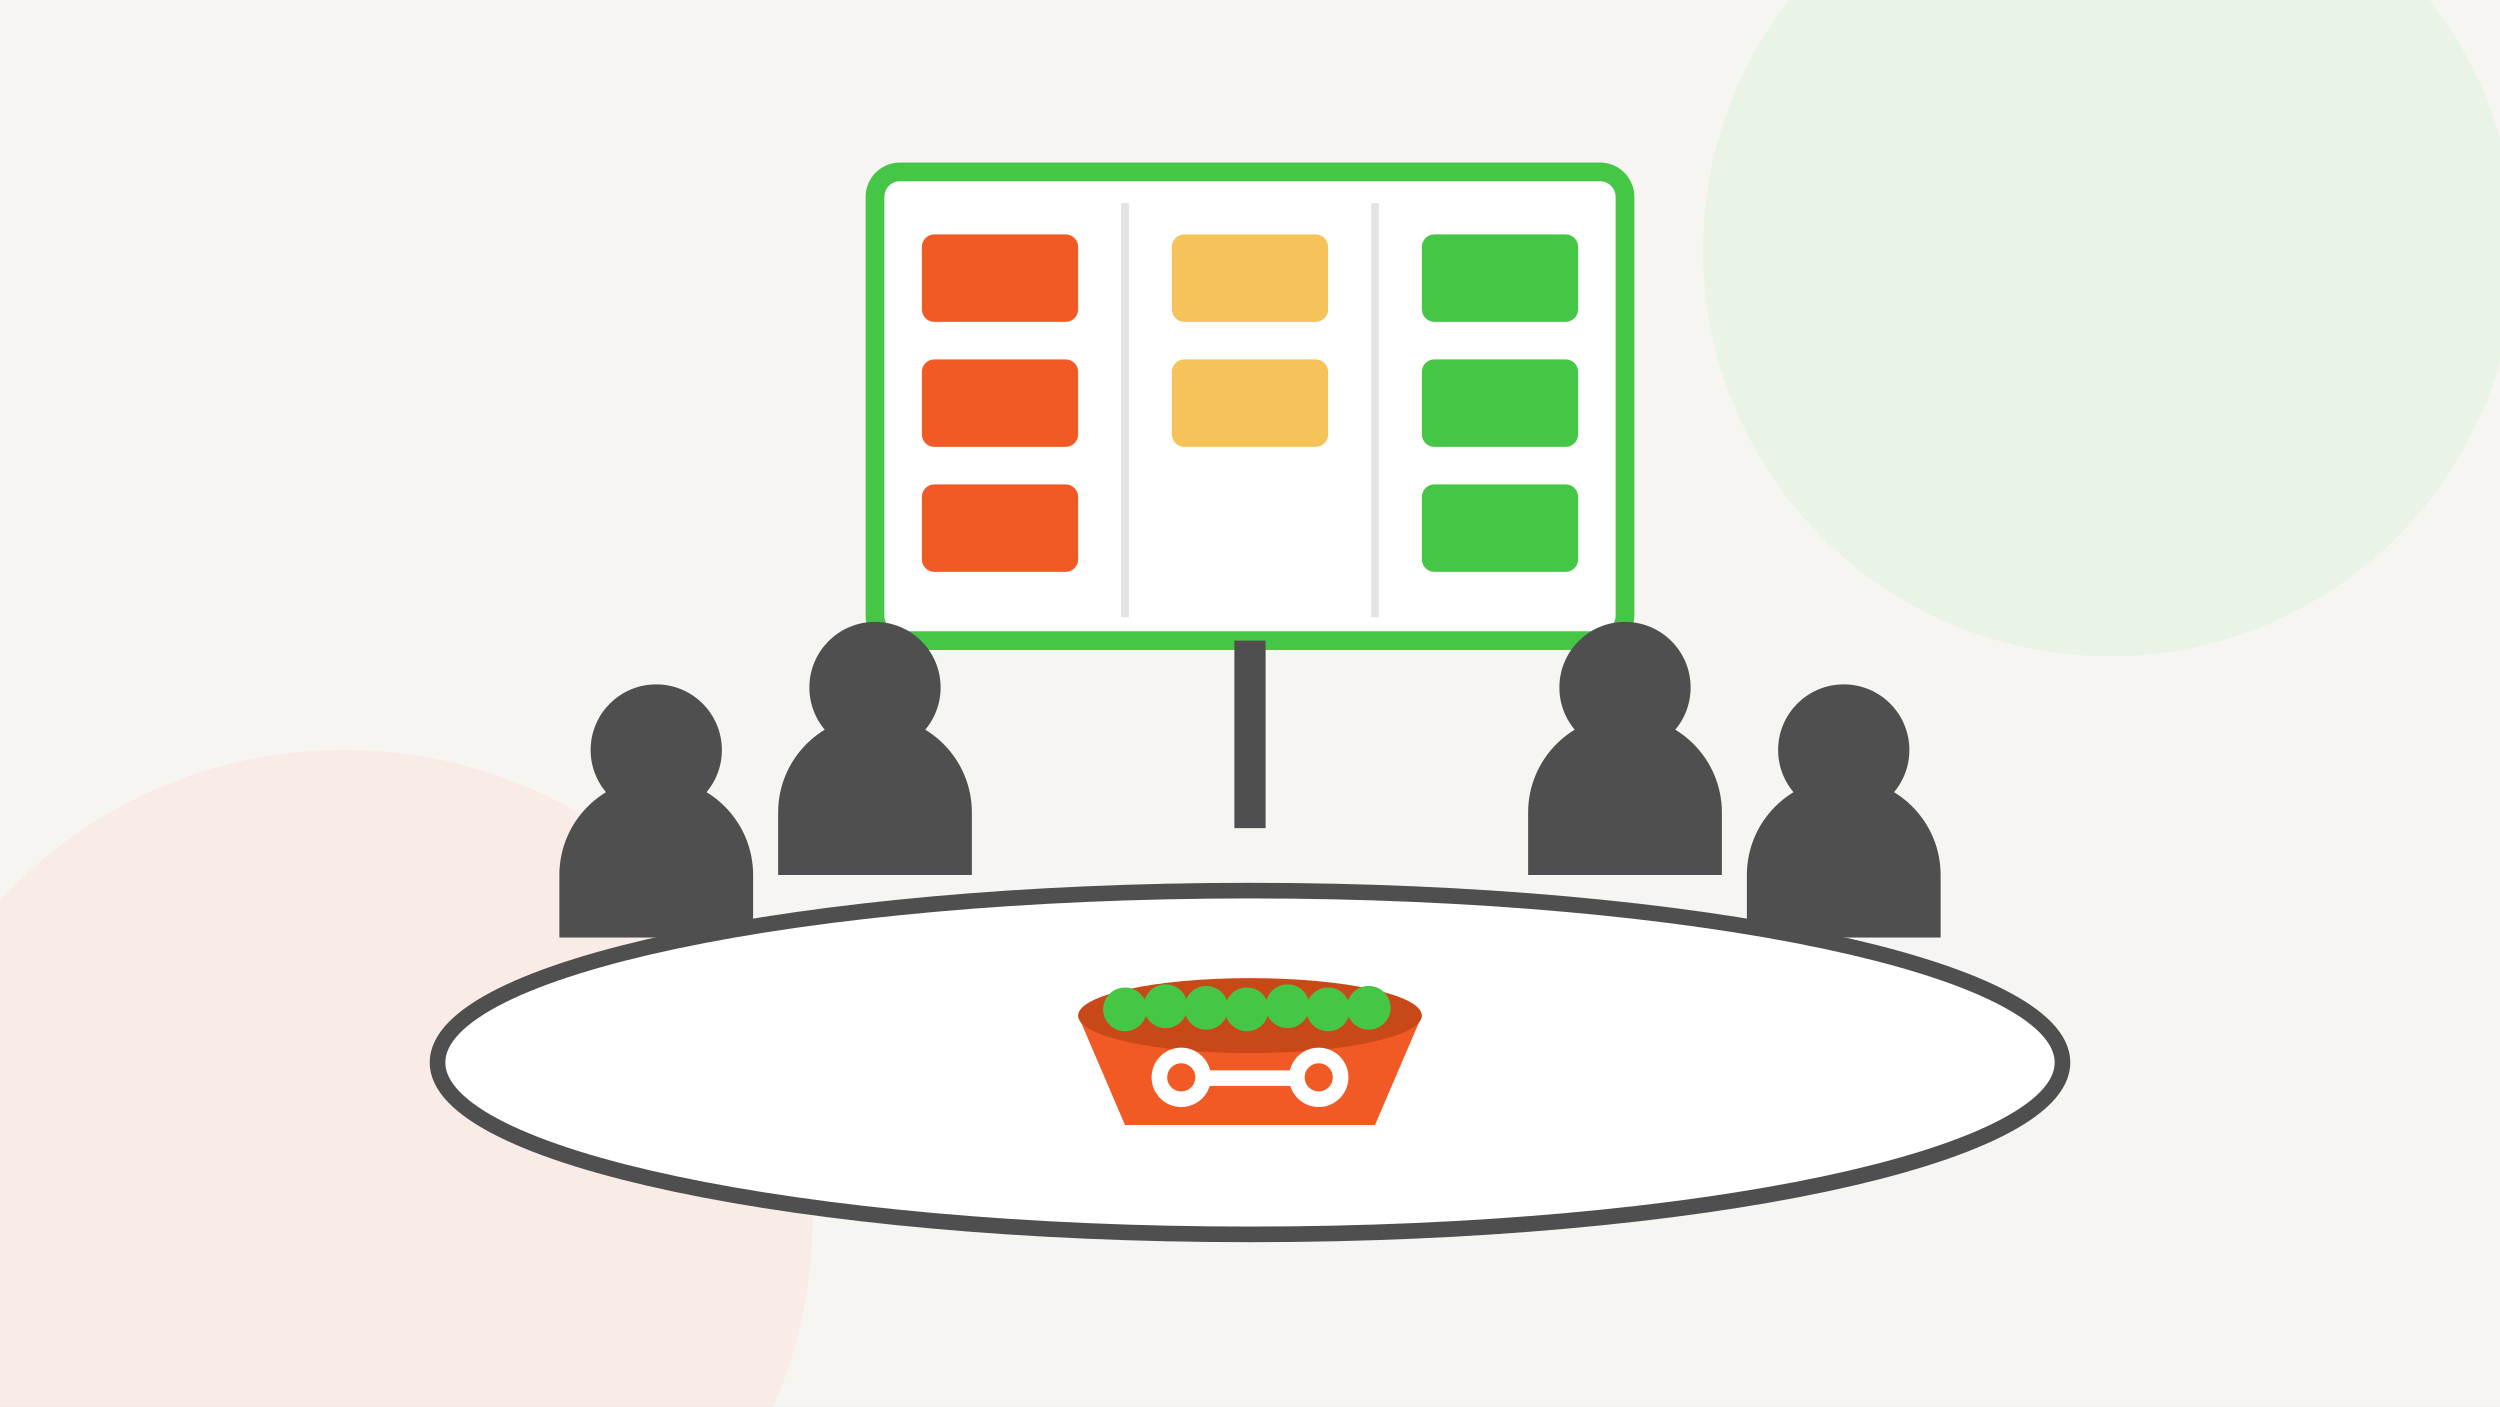
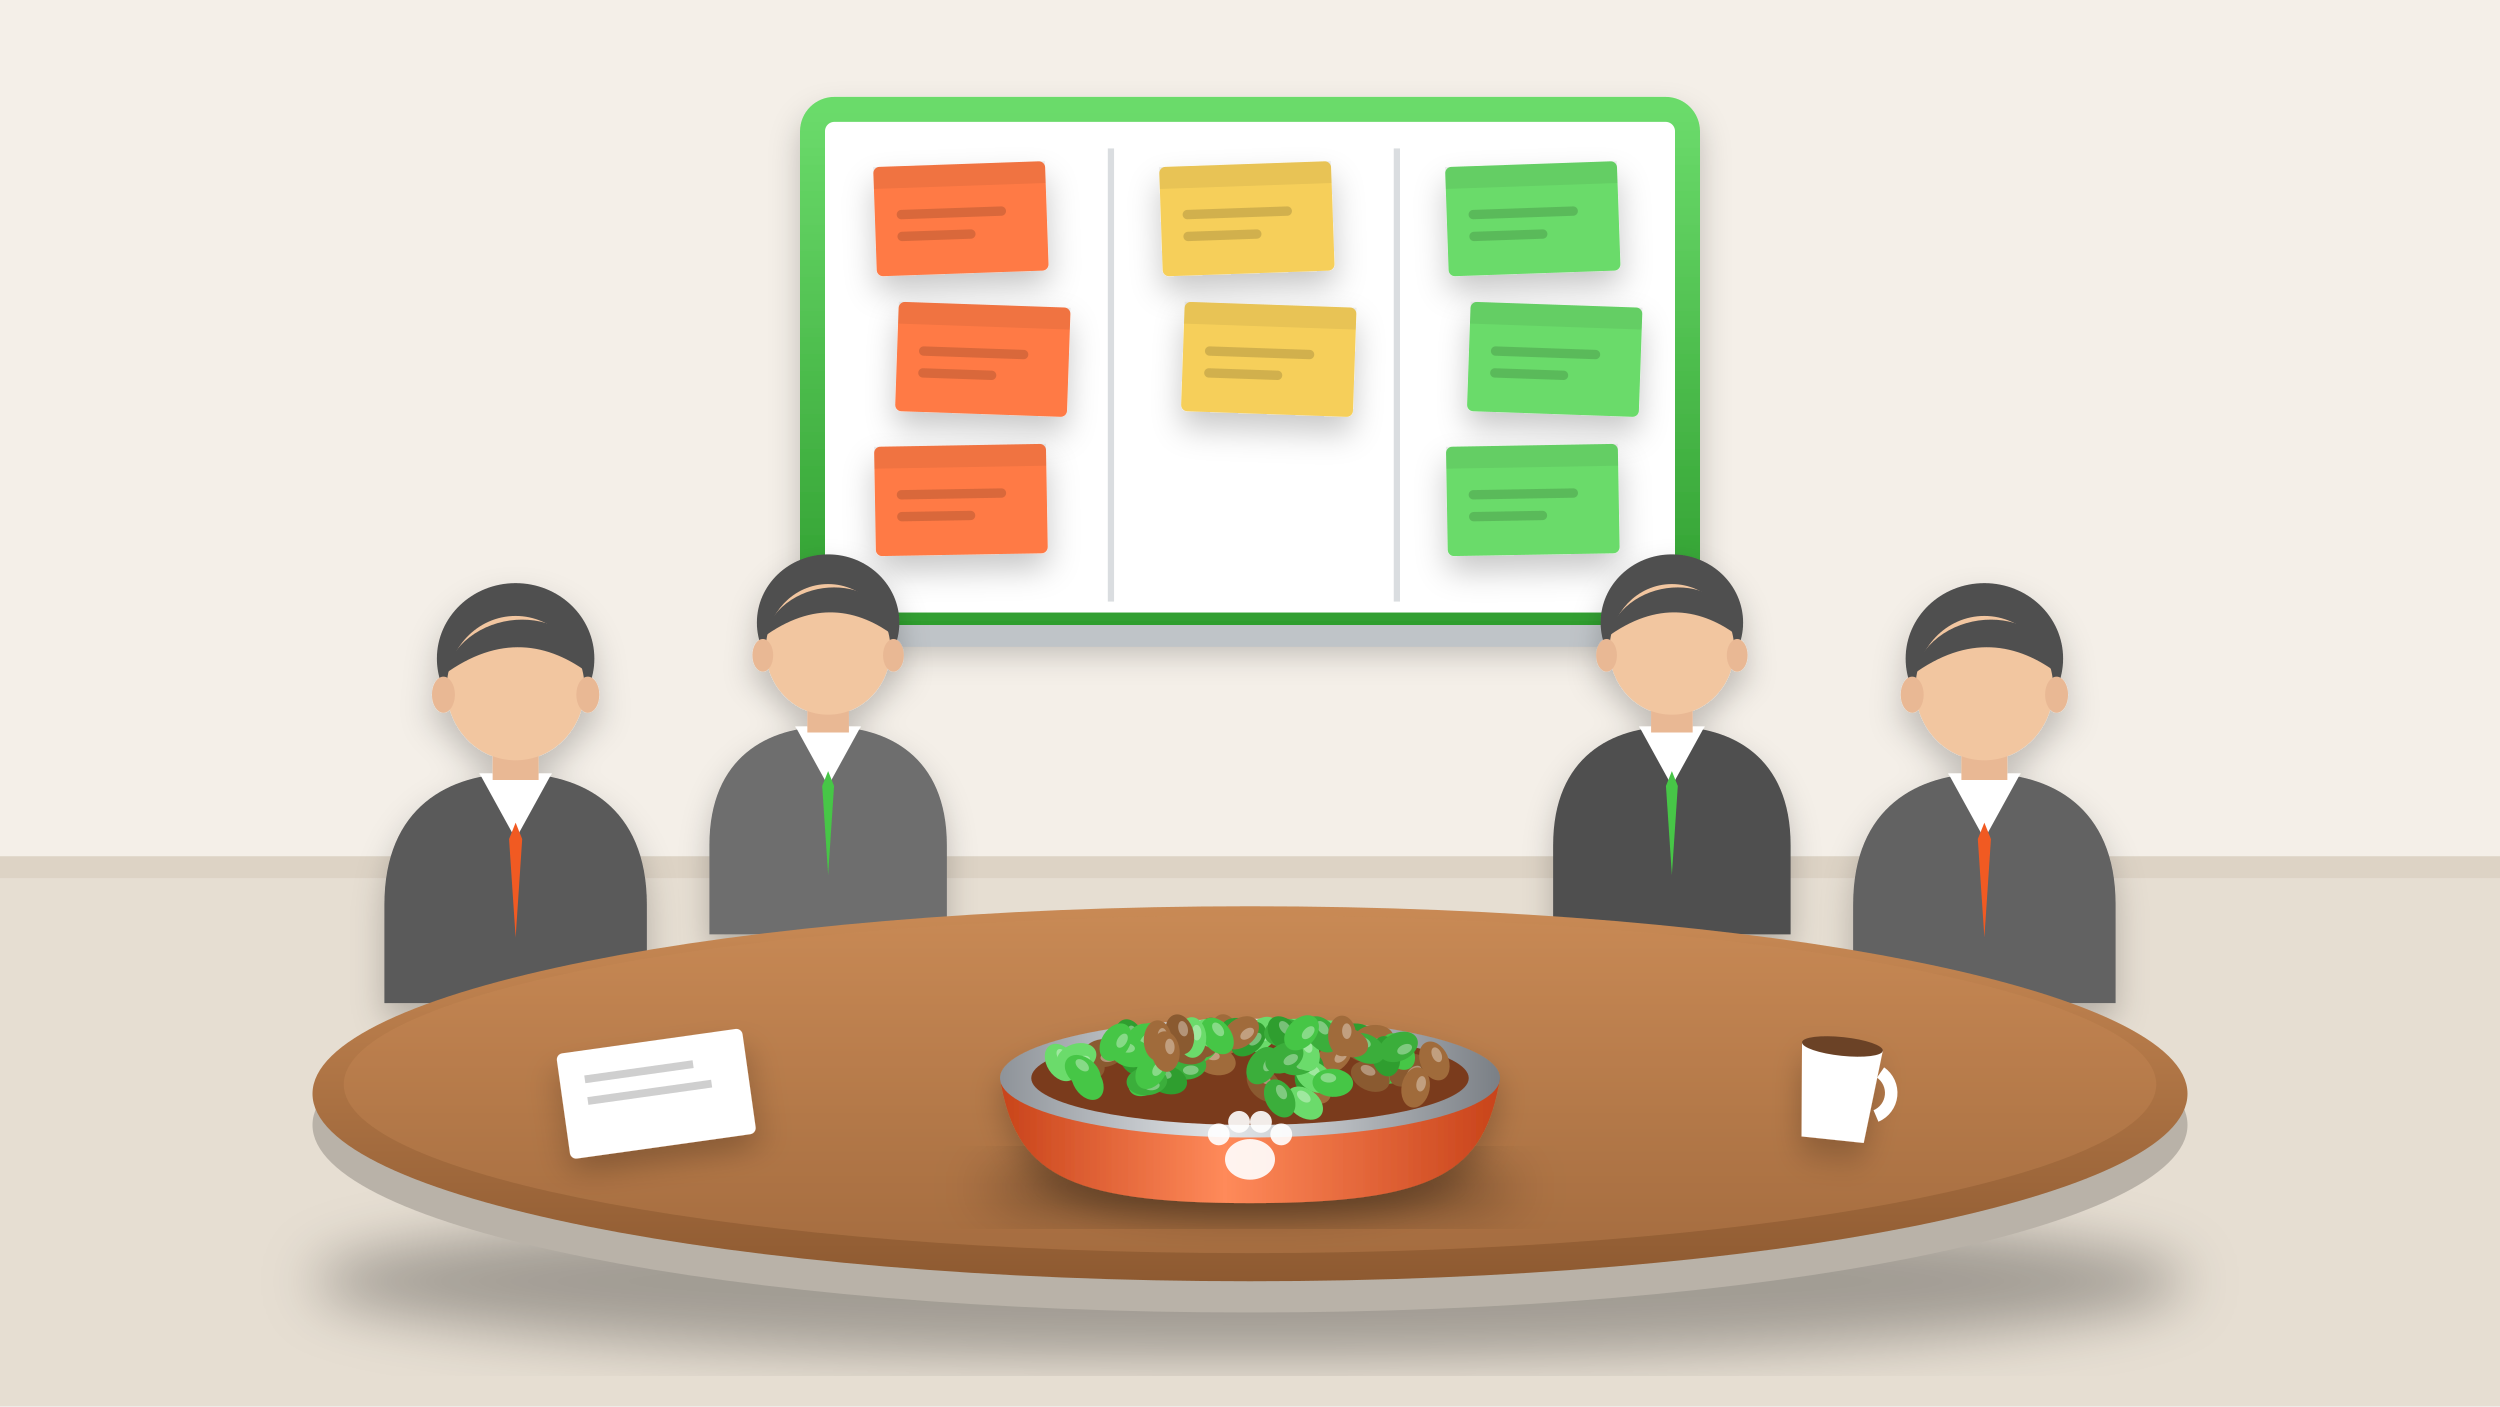
<svg xmlns="http://www.w3.org/2000/svg" width="1600" height="900" viewBox="0 0 1600 900">
-   <rect width="1600" height="900" fill="#F7F5F2" />
-   <circle cx="1350" cy="160" r="260" fill="#D6F2D6" opacity=".45" />
-   <circle cx="220" cy="780" r="300" fill="#FCD9CB" opacity=".35" />
-   <rect x="560" y="110" width="480" height="300" rx="16" fill="#fff" stroke="#46C646" stroke-width="12" />
-   <line x1="720" y1="130" x2="720" y2="395" stroke="#E3E3E3" stroke-width="5" />
-   <line x1="880" y1="130" x2="880" y2="395" stroke="#E3E3E3" stroke-width="5" />
-   <rect x="590" y="150" width="100" height="56" rx="8" fill="#F15A24" />
-   <rect x="590" y="230" width="100" height="56" rx="8" fill="#F15A24" />
-   <rect x="590" y="310" width="100" height="56" rx="8" fill="#F15A24" />
-   <rect x="750" y="150" width="100" height="56" rx="8" fill="#F5C35A" />
-   <rect x="750" y="230" width="100" height="56" rx="8" fill="#F5C35A" />
-   <rect x="910" y="150" width="100" height="56" rx="8" fill="#46C646" />
-   <rect x="910" y="230" width="100" height="56" rx="8" fill="#46C646" />
-   <rect x="910" y="310" width="100" height="56" rx="8" fill="#46C646" />
-   <rect x="790" y="410" width="20" height="120" fill="#4F4F4F" />
-   <g transform="translate(420,600) scale(1)">
-     <circle cy="-120" r="42" fill="#4F4F4F" />
-     <path d="M-62 0 v-40 a62 62 0 0 1 124 0 v40z" fill="#4F4F4F" />
-   </g>
-   <g transform="translate(560,560) scale(1)">
-     <circle cy="-120" r="42" fill="#4F4F4F" />
-     <path d="M-62 0 v-40 a62 62 0 0 1 124 0 v40z" fill="#4F4F4F" />
-   </g>
-   <g transform="translate(1040,560) scale(1)">
-     <circle cy="-120" r="42" fill="#4F4F4F" />
-     <path d="M-62 0 v-40 a62 62 0 0 1 124 0 v40z" fill="#4F4F4F" />
-   </g>
-   <g transform="translate(1180,600) scale(1)">
-     <circle cy="-120" r="42" fill="#4F4F4F" />
-     <path d="M-62 0 v-40 a62 62 0 0 1 124 0 v40z" fill="#4F4F4F" />
-   </g>
-   <ellipse cx="800" cy="680" rx="520" ry="110" fill="#fff" stroke="#4F4F4F" stroke-width="10" />
-   <g transform="translate(800,660)">
-     <path d="M-110 -10 h220 l-30 70 h-160z" fill="#F15A24" />
-     <ellipse cy="-10" rx="110" ry="24" fill="#c94817" />
-     <circle cx="-80" cy="-14" r="14" fill="#46C646" />
-     <circle cx="-54" cy="-16" r="14" fill="#46C646" />
-     <circle cx="-28" cy="-15" r="14" fill="#46C646" />
-     <circle cx="-2" cy="-14" r="14" fill="#46C646" />
-     <circle cx="24" cy="-16" r="14" fill="#46C646" />
-     <circle cx="50" cy="-14" r="14" fill="#46C646" />
-     <circle cx="76" cy="-15" r="14" fill="#46C646" />
-     <path d="M-30 30 a14 14 0 1 1 0 -1 M-30 30 h60 M30 30 a14 14 0 1 0 0 -1" stroke="#fff" stroke-width="10" fill="none" stroke-linecap="round" />
+   <defs>
+     <linearGradient id="bg" x1="0" y1="0" x2="0" y2="1">
+       <stop offset="0" stop-color="#FBF8F4" />
+       <stop offset="1" stop-color="#EFEAE3" />
+     </linearGradient>
+     <linearGradient id="gold" x1="0" x2="1">
+       <stop offset="0" stop-color="#B9831B" />
+       <stop offset=".35" stop-color="#F6CF5A" />
+       <stop offset=".6" stop-color="#E8B53A" />
+       <stop offset="1" stop-color="#9C6C12" />
+     </linearGradient>
+     <radialGradient id="goldtop" cx=".4" cy=".35" r=".7">
+       <stop offset="0" stop-color="#FFE58A" />
+       <stop offset=".7" stop-color="#F0C04A" />
+       <stop offset="1" stop-color="#C99323" />
+     </radialGradient>
+     <linearGradient id="steel" x1="0" x2="1">
+       <stop offset="0" stop-color="#8E9399" />
+       <stop offset=".45" stop-color="#E4E7EA" />
+       <stop offset="1" stop-color="#7A7F85" />
+     </linearGradient>
+     <linearGradient id="steelv" x1="0" y1="0" x2="0" y2="1">
+       <stop offset="0" stop-color="#E9ECEF" />
+       <stop offset="1" stop-color="#8A8F95" />
+     </linearGradient>
+     <linearGradient id="grey" x1="0" y1="0" x2="0" y2="1">
+       <stop offset="0" stop-color="#6A6A6A" />
+       <stop offset="1" stop-color="#3E3E3E" />
+     </linearGradient>
+     <linearGradient id="green" x1="0" y1="0" x2="0" y2="1">
+       <stop offset="0" stop-color="#6BDB6B" />
+       <stop offset="1" stop-color="#2F9E2F" />
+     </linearGradient>
+     <linearGradient id="greenh" x1="0" x2="1">
+       <stop offset="0" stop-color="#2F9E2F" />
+       <stop offset=".45" stop-color="#6BDB6B" />
+       <stop offset="1" stop-color="#2F9E2F" />
+     </linearGradient>
+     <linearGradient id="orange" x1="0" y1="0" x2="0" y2="1">
+       <stop offset="0" stop-color="#FF7A45" />
+       <stop offset="1" stop-color="#C8431A" />
+     </linearGradient>
+     <linearGradient id="orangeh" x1="0" x2="1">
+       <stop offset="0" stop-color="#C8431A" />
+       <stop offset=".45" stop-color="#FF8A5A" />
+       <stop offset="1" stop-color="#C8431A" />
+     </linearGradient>
+     <linearGradient id="wood" x1="0" y1="0" x2="0" y2="1">
+       <stop offset="0" stop-color="#C98A55" />
+       <stop offset="1" stop-color="#8E5A31" />
+     </linearGradient>
+     <radialGradient id="glow">
+       <stop offset="0" stop-color="#F15A24" stop-opacity=".55" />
+       <stop offset="1" stop-color="#F15A24" stop-opacity="0" />
+     </radialGradient>
+     <radialGradient id="glass" cx=".35" cy=".3" r=".8">
+       <stop offset="0" stop-color="#FFFFFF" />
+       <stop offset="1" stop-color="#E9EEF0" />
+     </radialGradient>
+     <filter id="sh" x="-20%" y="-20%" width="140%" height="160%">
+       <feDropShadow dx="0" dy="10" stdDeviation="10" flood-color="#000" flood-opacity=".22" />
+     </filter>
+     <filter id="blur">
+       <feGaussianBlur stdDeviation="18" />
+     </filter>
+   </defs>
+   <rect width="1600" height="900" fill="url(#bg)" />
+   <rect width="1600" height="560" fill="#F4EFE8" />
+   <path d="M0 560 H1600 V900 H0Z" fill="#E6DED2" />
+   <rect x="0" y="548" width="1600" height="14" fill="#DDD3C5" />
+   <g filter="url(#sh)">
+     <rect x="520" y="70" width="560" height="330" rx="14" fill="#FFFFFF" stroke="url(#green)" stroke-width="16" />
+   </g>
+   <rect x="540" y="400" width="520" height="14" rx="6" fill="#BFC4C8" />
+   <line x1="711" y1="95" x2="711" y2="385" stroke="#DADDE0" stroke-width="4" />
+   <line x1="894" y1="95" x2="894" y2="385" stroke="#DADDE0" stroke-width="4" />
+   <g transform="rotate(-2 615 140)">
+     <rect x="560" y="105" width="110" height="70" rx="4" fill="#FF7A45" filter="url(#sh)" />
+     <rect x="560" y="105" width="110" height="14" fill="#000" opacity=".06" />
+     <rect x="574" y="133" width="70" height="6" rx="3" fill="#000" opacity=".15" />
+     <rect x="574" y="147" width="50" height="6" rx="3" fill="#000" opacity=".15" />
+   </g>
+   <g transform="rotate(2 629 230)">
+     <rect x="574" y="195" width="110" height="70" rx="4" fill="#FF7A45" filter="url(#sh)" />
+     <rect x="574" y="195" width="110" height="14" fill="#000" opacity=".06" />
+     <rect x="588" y="223" width="70" height="6" rx="3" fill="#000" opacity=".15" />
+     <rect x="588" y="237" width="50" height="6" rx="3" fill="#000" opacity=".15" />
+   </g>
+   <g transform="rotate(-1 615 320)">
+     <rect x="560" y="285" width="110" height="70" rx="4" fill="#FF7A45" filter="url(#sh)" />
+     <rect x="560" y="285" width="110" height="14" fill="#000" opacity=".06" />
+     <rect x="574" y="313" width="70" height="6" rx="3" fill="#000" opacity=".15" />
+     <rect x="574" y="327" width="50" height="6" rx="3" fill="#000" opacity=".15" />
+   </g>
+   <g transform="rotate(-2 798 140)">
+     <rect x="743" y="105" width="110" height="70" rx="4" fill="#F6CF5A" filter="url(#sh)" />
+     <rect x="743" y="105" width="110" height="14" fill="#000" opacity=".06" />
+     <rect x="757" y="133" width="70" height="6" rx="3" fill="#000" opacity=".15" />
+     <rect x="757" y="147" width="50" height="6" rx="3" fill="#000" opacity=".15" />
+   </g>
+   <g transform="rotate(2 812 230)">
+     <rect x="757" y="195" width="110" height="70" rx="4" fill="#F6CF5A" filter="url(#sh)" />
+     <rect x="757" y="195" width="110" height="14" fill="#000" opacity=".06" />
+     <rect x="771" y="223" width="70" height="6" rx="3" fill="#000" opacity=".15" />
+     <rect x="771" y="237" width="50" height="6" rx="3" fill="#000" opacity=".15" />
+   </g>
+   <g transform="rotate(-2 981 140)">
+     <rect x="926" y="105" width="110" height="70" rx="4" fill="#6BDB6B" filter="url(#sh)" />
+     <rect x="926" y="105" width="110" height="14" fill="#000" opacity=".06" />
+     <rect x="940" y="133" width="70" height="6" rx="3" fill="#000" opacity=".15" />
+     <rect x="940" y="147" width="50" height="6" rx="3" fill="#000" opacity=".15" />
+   </g>
+   <g transform="rotate(2 995 230)">
+     <rect x="940" y="195" width="110" height="70" rx="4" fill="#6BDB6B" filter="url(#sh)" />
+     <rect x="940" y="195" width="110" height="14" fill="#000" opacity=".06" />
+     <rect x="954" y="223" width="70" height="6" rx="3" fill="#000" opacity=".15" />
+     <rect x="954" y="237" width="50" height="6" rx="3" fill="#000" opacity=".15" />
+   </g>
+   <g transform="rotate(-1 981 320)">
+     <rect x="926" y="285" width="110" height="70" rx="4" fill="#6BDB6B" filter="url(#sh)" />
+     <rect x="926" y="285" width="110" height="14" fill="#000" opacity=".06" />
+     <rect x="940" y="313" width="70" height="6" rx="3" fill="#000" opacity=".15" />
+     <rect x="940" y="327" width="50" height="6" rx="3" fill="#000" opacity=".15" />
+   </g>
+   <g transform="translate(330,600) scale(1.05) translate(-330,-600)" filter="url(#sh)">
+     <path d="M250 640 V580 C250 520 290 500 330 500 C370 500 410 520 410 580 V640Z" fill="#5A5A5A" />
+     <path d="M308 500 L330 540 L352 500Z" fill="#FFFFFF" />
+     <path d="M326 540 l4 -10 l4 10 l-4 60z" fill="#F15A24" />
+     <rect x="316" y="478" width="28" height="26" fill="#E9B894" />
+     <ellipse cx="330" cy="430" rx="48" ry="46" fill="#4F4F4F" />
+     <ellipse cx="330" cy="448" rx="42" ry="44" fill="#F2C6A0" />
+     <path d="M286 440 C300 395 370 395 376 440 C350 420 320 415 286 440Z" fill="#4F4F4F" />
+     <ellipse cx="286" cy="452" rx="7" ry="11" fill="#E9B894" />
+     <ellipse cx="374" cy="452" rx="7" ry="11" fill="#E9B894" />
+   </g>
+   <g transform="translate(530,560) scale(0.95) translate(-530,-560)" filter="url(#sh)">
+     <path d="M450 600 V540 C450 480 490 460 530 460 C570 460 610 480 610 540 V600Z" fill="#6E6E6E" />
+     <path d="M508 460 L530 500 L552 460Z" fill="#FFFFFF" />
+     <path d="M526 500 l4 -10 l4 10 l-4 60z" fill="#46C646" />
+     <rect x="516" y="438" width="28" height="26" fill="#E9B894" />
+     <ellipse cx="530" cy="390" rx="48" ry="46" fill="#4F4F4F" />
+     <ellipse cx="530" cy="408" rx="42" ry="44" fill="#F2C6A0" />
+     <path d="M486 400 C500 355 570 355 576 400 C550 380 520 375 486 400Z" fill="#4F4F4F" />
+     <ellipse cx="486" cy="412" rx="7" ry="11" fill="#E9B894" />
+     <ellipse cx="574" cy="412" rx="7" ry="11" fill="#E9B894" />
+   </g>
+   <g transform="translate(1070,560) scale(0.95) translate(-1070,-560)" filter="url(#sh)">
+     <path d="M990 600 V540 C990 480 1030 460 1070 460 C1110 460 1150 480 1150 540 V600Z" fill="#4F4F4F" />
+     <path d="M1048 460 L1070 500 L1092 460Z" fill="#FFFFFF" />
+     <path d="M1066 500 l4 -10 l4 10 l-4 60z" fill="#46C646" />
+     <rect x="1056" y="438" width="28" height="26" fill="#E9B894" />
+     <ellipse cx="1070" cy="390" rx="48" ry="46" fill="#4F4F4F" />
+     <ellipse cx="1070" cy="408" rx="42" ry="44" fill="#F2C6A0" />
+     <path d="M1026 400 C1040 355 1110 355 1116 400 C1090 380 1060 375 1026 400Z" fill="#4F4F4F" />
+     <ellipse cx="1026" cy="412" rx="7" ry="11" fill="#E9B894" />
+     <ellipse cx="1114" cy="412" rx="7" ry="11" fill="#E9B894" />
+   </g>
+   <g transform="translate(1270,600) scale(1.05) translate(-1270,-600)" filter="url(#sh)">
+     <path d="M1190 640 V580 C1190 520 1230 500 1270 500 C1310 500 1350 520 1350 580 V640Z" fill="#626262" />
+     <path d="M1248 500 L1270 540 L1292 500Z" fill="#FFFFFF" />
+     <path d="M1266 540 l4 -10 l4 10 l-4 60z" fill="#F15A24" />
+     <rect x="1256" y="478" width="28" height="26" fill="#E9B894" />
+     <ellipse cx="1270" cy="430" rx="48" ry="46" fill="#4F4F4F" />
+     <ellipse cx="1270" cy="448" rx="42" ry="44" fill="#F2C6A0" />
+     <path d="M1226 440 C1240 395 1310 395 1316 440 C1290 420 1260 415 1226 440Z" fill="#4F4F4F" />
+     <ellipse cx="1226" cy="452" rx="7" ry="11" fill="#E9B894" />
+     <ellipse cx="1314" cy="452" rx="7" ry="11" fill="#E9B894" />
+   </g>
+   <ellipse cx="800" cy="820" rx="600" ry="50" fill="#000" opacity="0.3" filter="url(#blur)" />
+   <ellipse cx="800" cy="720" rx="600" ry="120" fill="#B9B2A8" />
+   <ellipse cx="800" cy="700" rx="600" ry="120" fill="url(#wood)" />
+   <ellipse cx="800" cy="694" rx="580" ry="108" fill="#C98A55" opacity=".35" />
+   <g transform="translate(420,700) rotate(-8)">
+     <rect x="-60" y="-34" width="120" height="68" rx="4" fill="#FFFFFF" filter="url(#sh)" />
+     <rect x="-44" y="-18" width="70" height="5" fill="#CFCFCF" />
+     <rect x="-44" y="-4" width="80" height="5" fill="#CFCFCF" />
+   </g>
+   <g transform="translate(1180,700) rotate(6)">
+     <path d="M-30 -30 h52 l-6 60 h-40z" fill="#FFFFFF" filter="url(#sh)" />
+     <path d="M22 -16 a16 16 0 0 1 0 28" stroke="#FFFFFF" stroke-width="8" fill="none" />
+     <ellipse cx="-4" cy="-30" rx="26" ry="6" fill="#6B4226" />
+   </g>
+   <ellipse cx="800" cy="760" rx="170" ry="22" fill="#000" opacity="0.35" filter="url(#blur)" />
+   <g filter="url(#sh)">
+     <path d="M640 690 C650 750 680 770 800 770 C920 770 950 750 960 690 Z" fill="url(#orangeh)" />
+     <ellipse cx="800" cy="690" rx="160" ry="38" fill="url(#steel)" />
+     <ellipse cx="800" cy="690" rx="140" ry="30" fill="#7A3B1E" />
+   </g>
+   <g transform="translate(778,679) rotate(12)">
+     <ellipse rx="13" ry="9" fill="#A06B3B" />
+     <ellipse rx="5" ry="3" cx="-3" cy="-3" fill="#fff" opacity=".35" />
+   </g>
+   <g transform="translate(884,686) rotate(149)">
+     <ellipse rx="13" ry="9" fill="#6BDB6B" />
+     <ellipse rx="5" ry="3" cx="-3" cy="-3" fill="#fff" opacity=".35" />
+   </g>
+   <g transform="translate(885,684) rotate(22)">
+     <ellipse rx="13" ry="9" fill="#46C646" />
+     <ellipse rx="5" ry="3" cx="-3" cy="-3" fill="#fff" opacity=".35" />
+   </g>
+   <g transform="translate(769,670) rotate(141)">
+     <ellipse rx="13" ry="9" fill="#46C646" />
+     <ellipse rx="5" ry="3" cx="-3" cy="-3" fill="#fff" opacity=".35" />
+   </g>
+   <g transform="translate(696,692) rotate(57)">
+     <ellipse rx="13" ry="9" fill="#46C646" />
+     <ellipse rx="5" ry="3" cx="-3" cy="-3" fill="#fff" opacity=".35" />
+   </g>
+   <g transform="translate(733,665) rotate(147)">
+     <ellipse rx="13" ry="9" fill="#46C646" />
+     <ellipse rx="5" ry="3" cx="-3" cy="-3" fill="#fff" opacity=".35" />
+   </g>
+   <g transform="translate(776,664) rotate(11)">
+     <ellipse rx="13" ry="9" fill="#3BAE3B" />
+     <ellipse rx="5" ry="3" cx="-3" cy="-3" fill="#fff" opacity=".35" />
+   </g>
+   <g transform="translate(756,667) rotate(36)">
+     <ellipse rx="13" ry="9" fill="#2F9E2F" />
+     <ellipse rx="5" ry="3" cx="-3" cy="-3" fill="#fff" opacity=".35" />
+   </g>
+   <g transform="translate(706,674) rotate(174)">
+     <ellipse rx="13" ry="9" fill="#8A5A30" />
+     <ellipse rx="5" ry="3" cx="-3" cy="-3" fill="#fff" opacity=".35" />
+   </g>
+   <g transform="translate(841,695) rotate(48)">
+     <ellipse rx="13" ry="9" fill="#A06B3B" />
+     <ellipse rx="5" ry="3" cx="-3" cy="-3" fill="#fff" opacity=".35" />
+   </g>
+   <g transform="translate(734,691) rotate(144)">
+     <ellipse rx="13" ry="9" fill="#46C646" />
+     <ellipse rx="5" ry="3" cx="-3" cy="-3" fill="#fff" opacity=".35" />
+   </g>
+   <g transform="translate(854,676) rotate(136)">
+     <ellipse rx="13" ry="9" fill="#A06B3B" />
+     <ellipse rx="5" ry="3" cx="-3" cy="-3" fill="#fff" opacity=".35" />
+   </g>
+   <g transform="translate(736,680) rotate(116)">
+     <ellipse rx="13" ry="9" fill="#8A5A30" />
+     <ellipse rx="5" ry="3" cx="-3" cy="-3" fill="#fff" opacity=".35" />
+   </g>
+   <g transform="translate(759,682) rotate(178)">
+     <ellipse rx="13" ry="9" fill="#3BAE3B" />
+     <ellipse rx="5" ry="3" cx="-3" cy="-3" fill="#fff" opacity=".35" />
+   </g>
+   <g transform="translate(807,662) rotate(134)">
+     <ellipse rx="13" ry="9" fill="#6BDB6B" />
+     <ellipse rx="5" ry="3" cx="-3" cy="-3" fill="#fff" opacity=".35" />
+   </g>
+   <g transform="translate(725,675) rotate(73)">
+     <ellipse rx="13" ry="9" fill="#2F9E2F" />
+     <ellipse rx="5" ry="3" cx="-3" cy="-3" fill="#fff" opacity=".35" />
+   </g>
+   <g transform="translate(773,664) rotate(107)">
+     <ellipse rx="13" ry="9" fill="#8A5A30" />
+     <ellipse rx="5" ry="3" cx="-3" cy="-3" fill="#fff" opacity=".35" />
+   </g>
+   <g transform="translate(838,687) rotate(107)">
+     <ellipse rx="13" ry="9" fill="#2F9E2F" />
+     <ellipse rx="5" ry="3" cx="-3" cy="-3" fill="#fff" opacity=".35" />
+   </g>
+   <g transform="translate(901,685) rotate(146)">
+     <ellipse rx="13" ry="9" fill="#8A5A30" />
+     <ellipse rx="5" ry="3" cx="-3" cy="-3" fill="#fff" opacity=".35" />
+   </g>
+   <g transform="translate(828,661) rotate(177)">
+     <ellipse rx="13" ry="9" fill="#6BDB6B" />
+     <ellipse rx="5" ry="3" cx="-3" cy="-3" fill="#fff" opacity=".35" />
+   </g>
+   <g transform="translate(747,691) rotate(17)">
+     <ellipse rx="13" ry="9" fill="#2F9E2F" />
+     <ellipse rx="5" ry="3" cx="-3" cy="-3" fill="#fff" opacity=".35" />
+   </g>
+   <g transform="translate(867,664) rotate(178)">
+     <ellipse rx="13" ry="9" fill="#2F9E2F" />
+     <ellipse rx="5" ry="3" cx="-3" cy="-3" fill="#fff" opacity=".35" />
+   </g>
+   <g transform="translate(784,662) rotate(79)">
+     <ellipse rx="13" ry="9" fill="#A06B3B" />
+     <ellipse rx="5" ry="3" cx="-3" cy="-3" fill="#fff" opacity=".35" />
+   </g>
+   <g transform="translate(723,665) rotate(72)">
+     <ellipse rx="13" ry="9" fill="#2F9E2F" />
+     <ellipse rx="5" ry="3" cx="-3" cy="-3" fill="#fff" opacity=".35" />
+   </g>
+   <g transform="translate(775,661) rotate(5)">
+     <ellipse rx="13" ry="9" fill="#6BDB6B" />
+     <ellipse rx="5" ry="3" cx="-3" cy="-3" fill="#fff" opacity=".35" />
+   </g>
+   <g transform="translate(871,670) rotate(29)">
+     <ellipse rx="13" ry="9" fill="#8A5A30" />
+     <ellipse rx="5" ry="3" cx="-3" cy="-3" fill="#fff" opacity=".35" />
+   </g>
+   <g transform="translate(740,673) rotate(33)">
+     <ellipse rx="13" ry="9" fill="#6BDB6B" />
+     <ellipse rx="5" ry="3" cx="-3" cy="-3" fill="#fff" opacity=".35" />
+   </g>
+   <g transform="translate(794,661) rotate(20)">
+     <ellipse rx="13" ry="9" fill="#2F9E2F" />
+     <ellipse rx="5" ry="3" cx="-3" cy="-3" fill="#fff" opacity=".35" />
+   </g>
+   <g transform="translate(841,689) rotate(35)">
+     <ellipse rx="13" ry="9" fill="#6BDB6B" />
+     <ellipse rx="5" ry="3" cx="-3" cy="-3" fill="#fff" opacity=".35" />
+   </g>
+   <g transform="translate(850,662) rotate(180)">
+     <ellipse rx="13" ry="9" fill="#6BDB6B" />
+     <ellipse rx="5" ry="3" cx="-3" cy="-3" fill="#fff" opacity=".35" />
+   </g>
+   <g transform="translate(734,682) rotate(59)">
+     <ellipse rx="13" ry="9" fill="#2F9E2F" />
+     <ellipse rx="5" ry="3" cx="-3" cy="-3" fill="#fff" opacity=".35" />
+   </g>
+   <g transform="translate(831,679) rotate(168)">
+     <ellipse rx="13" ry="9" fill="#3BAE3B" />
+     <ellipse rx="5" ry="3" cx="-3" cy="-3" fill="#fff" opacity=".35" />
+   </g>
+   <g transform="translate(809,694) rotate(46)">
+     <ellipse rx="13" ry="9" fill="#8A5A30" />
+     <ellipse rx="5" ry="3" cx="-3" cy="-3" fill="#fff" opacity=".35" />
+   </g>
+   <g transform="translate(799,665) rotate(136)">
+     <ellipse rx="13" ry="9" fill="#2F9E2F" />
+     <ellipse rx="5" ry="3" cx="-3" cy="-3" fill="#fff" opacity=".35" />
+   </g>
+   <g transform="translate(734,692) rotate(176)">
+     <ellipse rx="13" ry="9" fill="#3BAE3B" />
+     <ellipse rx="5" ry="3" cx="-3" cy="-3" fill="#fff" opacity=".35" />
+   </g>
+   <g transform="translate(879,665) rotate(173)">
+     <ellipse rx="13" ry="9" fill="#A06B3B" />
+     <ellipse rx="5" ry="3" cx="-3" cy="-3" fill="#fff" opacity=".35" />
+   </g>
+   <g transform="translate(794,661) rotate(143)">
+     <ellipse rx="13" ry="9" fill="#A06B3B" />
+     <ellipse rx="5" ry="3" cx="-3" cy="-3" fill="#fff" opacity=".35" />
+   </g>
+   <g transform="translate(737,685) rotate(123)">
+     <ellipse rx="13" ry="9" fill="#46C646" />
+     <ellipse rx="5" ry="3" cx="-3" cy="-3" fill="#fff" opacity=".35" />
+   </g>
+   <g transform="translate(779,663) rotate(53)">
+     <ellipse rx="13" ry="9" fill="#46C646" />
+     <ellipse rx="5" ry="3" cx="-3" cy="-3" fill="#fff" opacity=".35" />
+   </g>
+   <g transform="translate(760,672) rotate(13)">
+     <ellipse rx="13" ry="9" fill="#8A5A30" />
+     <ellipse rx="5" ry="3" cx="-3" cy="-3" fill="#fff" opacity=".35" />
+   </g>
+   <g transform="translate(877,689) rotate(25)">
+     <ellipse rx="13" ry="9" fill="#8A5A30" />
+     <ellipse rx="5" ry="3" cx="-3" cy="-3" fill="#fff" opacity=".35" />
+   </g>
+   <g transform="translate(895,673) rotate(53)">
+     <ellipse rx="13" ry="9" fill="#46C646" />
+     <ellipse rx="5" ry="3" cx="-3" cy="-3" fill="#fff" opacity=".35" />
+   </g>
+   <g transform="translate(763,664) rotate(88)">
+     <ellipse rx="13" ry="9" fill="#6BDB6B" />
+     <ellipse rx="5" ry="3" cx="-3" cy="-3" fill="#fff" opacity=".35" />
+   </g>
+   <g transform="translate(729,667) rotate(124)">
+     <ellipse rx="13" ry="9" fill="#46C646" />
+     <ellipse rx="5" ry="3" cx="-3" cy="-3" fill="#fff" opacity=".35" />
+   </g>
+   <g transform="translate(887,676) rotate(79)">
+     <ellipse rx="13" ry="9" fill="#2F9E2F" />
+     <ellipse rx="5" ry="3" cx="-3" cy="-3" fill="#fff" opacity=".35" />
+   </g>
+   <g transform="translate(835,673) rotate(67)">
+     <ellipse rx="13" ry="9" fill="#6BDB6B" />
+     <ellipse rx="5" ry="3" cx="-3" cy="-3" fill="#fff" opacity=".35" />
+   </g>
+   <g transform="translate(694,683) rotate(5)">
+     <ellipse rx="13" ry="9" fill="#8A5A30" />
+     <ellipse rx="5" ry="3" cx="-3" cy="-3" fill="#fff" opacity=".35" />
+   </g>
+   <g transform="translate(835,706) rotate(37)">
+     <ellipse rx="13" ry="9" fill="#6BDB6B" />
+     <ellipse rx="5" ry="3" cx="-3" cy="-3" fill="#fff" opacity=".35" />
+   </g>
+   <g transform="translate(755,662) rotate(76)">
+     <ellipse rx="13" ry="9" fill="#8A5A30" />
+     <ellipse rx="5" ry="3" cx="-3" cy="-3" fill="#fff" opacity=".35" />
+   </g>
+   <g transform="translate(918,679) rotate(66)">
+     <ellipse rx="13" ry="9" fill="#A06B3B" />
+     <ellipse rx="5" ry="3" cx="-3" cy="-3" fill="#fff" opacity=".35" />
+   </g>
+   <g transform="translate(679,680) rotate(57)">
+     <ellipse rx="13" ry="9" fill="#6BDB6B" />
+     <ellipse rx="5" ry="3" cx="-3" cy="-3" fill="#fff" opacity=".35" />
+   </g>
+   <g transform="translate(689,677) rotate(162)">
+     <ellipse rx="13" ry="9" fill="#6BDB6B" />
+     <ellipse rx="5" ry="3" cx="-3" cy="-3" fill="#fff" opacity=".35" />
+   </g>
+   <g transform="translate(819,703) rotate(61)">
+     <ellipse rx="13" ry="9" fill="#3BAE3B" />
+     <ellipse rx="5" ry="3" cx="-3" cy="-3" fill="#fff" opacity=".35" />
+   </g>
+   <g transform="translate(846,662) rotate(51)">
+     <ellipse rx="13" ry="9" fill="#3BAE3B" />
+     <ellipse rx="5" ry="3" cx="-3" cy="-3" fill="#fff" opacity=".35" />
+   </g>
+   <g transform="translate(724,674) rotate(7)">
+     <ellipse rx="13" ry="9" fill="#46C646" />
+     <ellipse rx="5" ry="3" cx="-3" cy="-3" fill="#fff" opacity=".35" />
+   </g>
+   <g transform="translate(822,661) rotate(177)">
+     <ellipse rx="13" ry="9" fill="#3BAE3B" />
+     <ellipse rx="5" ry="3" cx="-3" cy="-3" fill="#fff" opacity=".35" />
+   </g>
+   <g transform="translate(741,666) rotate(89)">
+     <ellipse rx="13" ry="9" fill="#A06B3B" />
+     <ellipse rx="5" ry="3" cx="-3" cy="-3" fill="#fff" opacity=".35" />
+   </g>
+   <g transform="translate(874,671) rotate(26)">
+     <ellipse rx="13" ry="9" fill="#3BAE3B" />
+     <ellipse rx="5" ry="3" cx="-3" cy="-3" fill="#fff" opacity=".35" />
+   </g>
+   <g transform="translate(808,682) rotate(123)">
+     <ellipse rx="13" ry="9" fill="#3BAE3B" />
+     <ellipse rx="5" ry="3" cx="-3" cy="-3" fill="#fff" opacity=".35" />
+   </g>
+   <g transform="translate(714,667) rotate(122)">
+     <ellipse rx="13" ry="9" fill="#46C646" />
+     <ellipse rx="5" ry="3" cx="-3" cy="-3" fill="#fff" opacity=".35" />
+   </g>
+   <g transform="translate(863,667) rotate(21)">
+     <ellipse rx="13" ry="9" fill="#A06B3B" />
+     <ellipse rx="5" ry="3" cx="-3" cy="-3" fill="#fff" opacity=".35" />
+   </g>
+   <g transform="translate(822,662) rotate(51)">
+     <ellipse rx="13" ry="9" fill="#2F9E2F" />
+     <ellipse rx="5" ry="3" cx="-3" cy="-3" fill="#fff" opacity=".35" />
+   </g>
+   <g transform="translate(746,673) rotate(85)">
+     <ellipse rx="13" ry="9" fill="#A06B3B" />
+     <ellipse rx="5" ry="3" cx="-3" cy="-3" fill="#fff" opacity=".35" />
+   </g>
+   <g transform="translate(906,696) rotate(101)">
+     <ellipse rx="13" ry="9" fill="#A06B3B" />
+     <ellipse rx="5" ry="3" cx="-3" cy="-3" fill="#fff" opacity=".35" />
+   </g>
+   <g transform="translate(693,686) rotate(40)">
+     <ellipse rx="13" ry="9" fill="#46C646" />
+     <ellipse rx="5" ry="3" cx="-3" cy="-3" fill="#fff" opacity=".35" />
+   </g>
+   <g transform="translate(822,677) rotate(151)">
+     <ellipse rx="13" ry="9" fill="#3BAE3B" />
+     <ellipse rx="5" ry="3" cx="-3" cy="-3" fill="#fff" opacity=".35" />
+   </g>
+   <g transform="translate(895,670) rotate(156)">
+     <ellipse rx="13" ry="9" fill="#3BAE3B" />
+     <ellipse rx="5" ry="3" cx="-3" cy="-3" fill="#fff" opacity=".35" />
+   </g>
+   <g transform="translate(859,663) rotate(89)">
+     <ellipse rx="13" ry="9" fill="#A06B3B" />
+     <ellipse rx="5" ry="3" cx="-3" cy="-3" fill="#fff" opacity=".35" />
+   </g>
+   <g transform="translate(853,693) rotate(3)">
+     <ellipse rx="13" ry="9" fill="#46C646" />
+     <ellipse rx="5" ry="3" cx="-3" cy="-3" fill="#fff" opacity=".35" />
+   </g>
+   <g transform="translate(833,661) rotate(134)">
+     <ellipse rx="13" ry="9" fill="#46C646" />
+     <ellipse rx="5" ry="3" cx="-3" cy="-3" fill="#fff" opacity=".35" />
+   </g>
+   <g fill="#FFFFFF" opacity=".9" transform="translate(800,736)">
+     <ellipse rx="16" ry="13" cy="6" />
+     <circle cx="-20" cy="-10" r="7" />
+     <circle cx="-7" cy="-18" r="7" />
+     <circle cx="7" cy="-18" r="7" />
+     <circle cx="20" cy="-10" r="7" />
  </g>
</svg>
